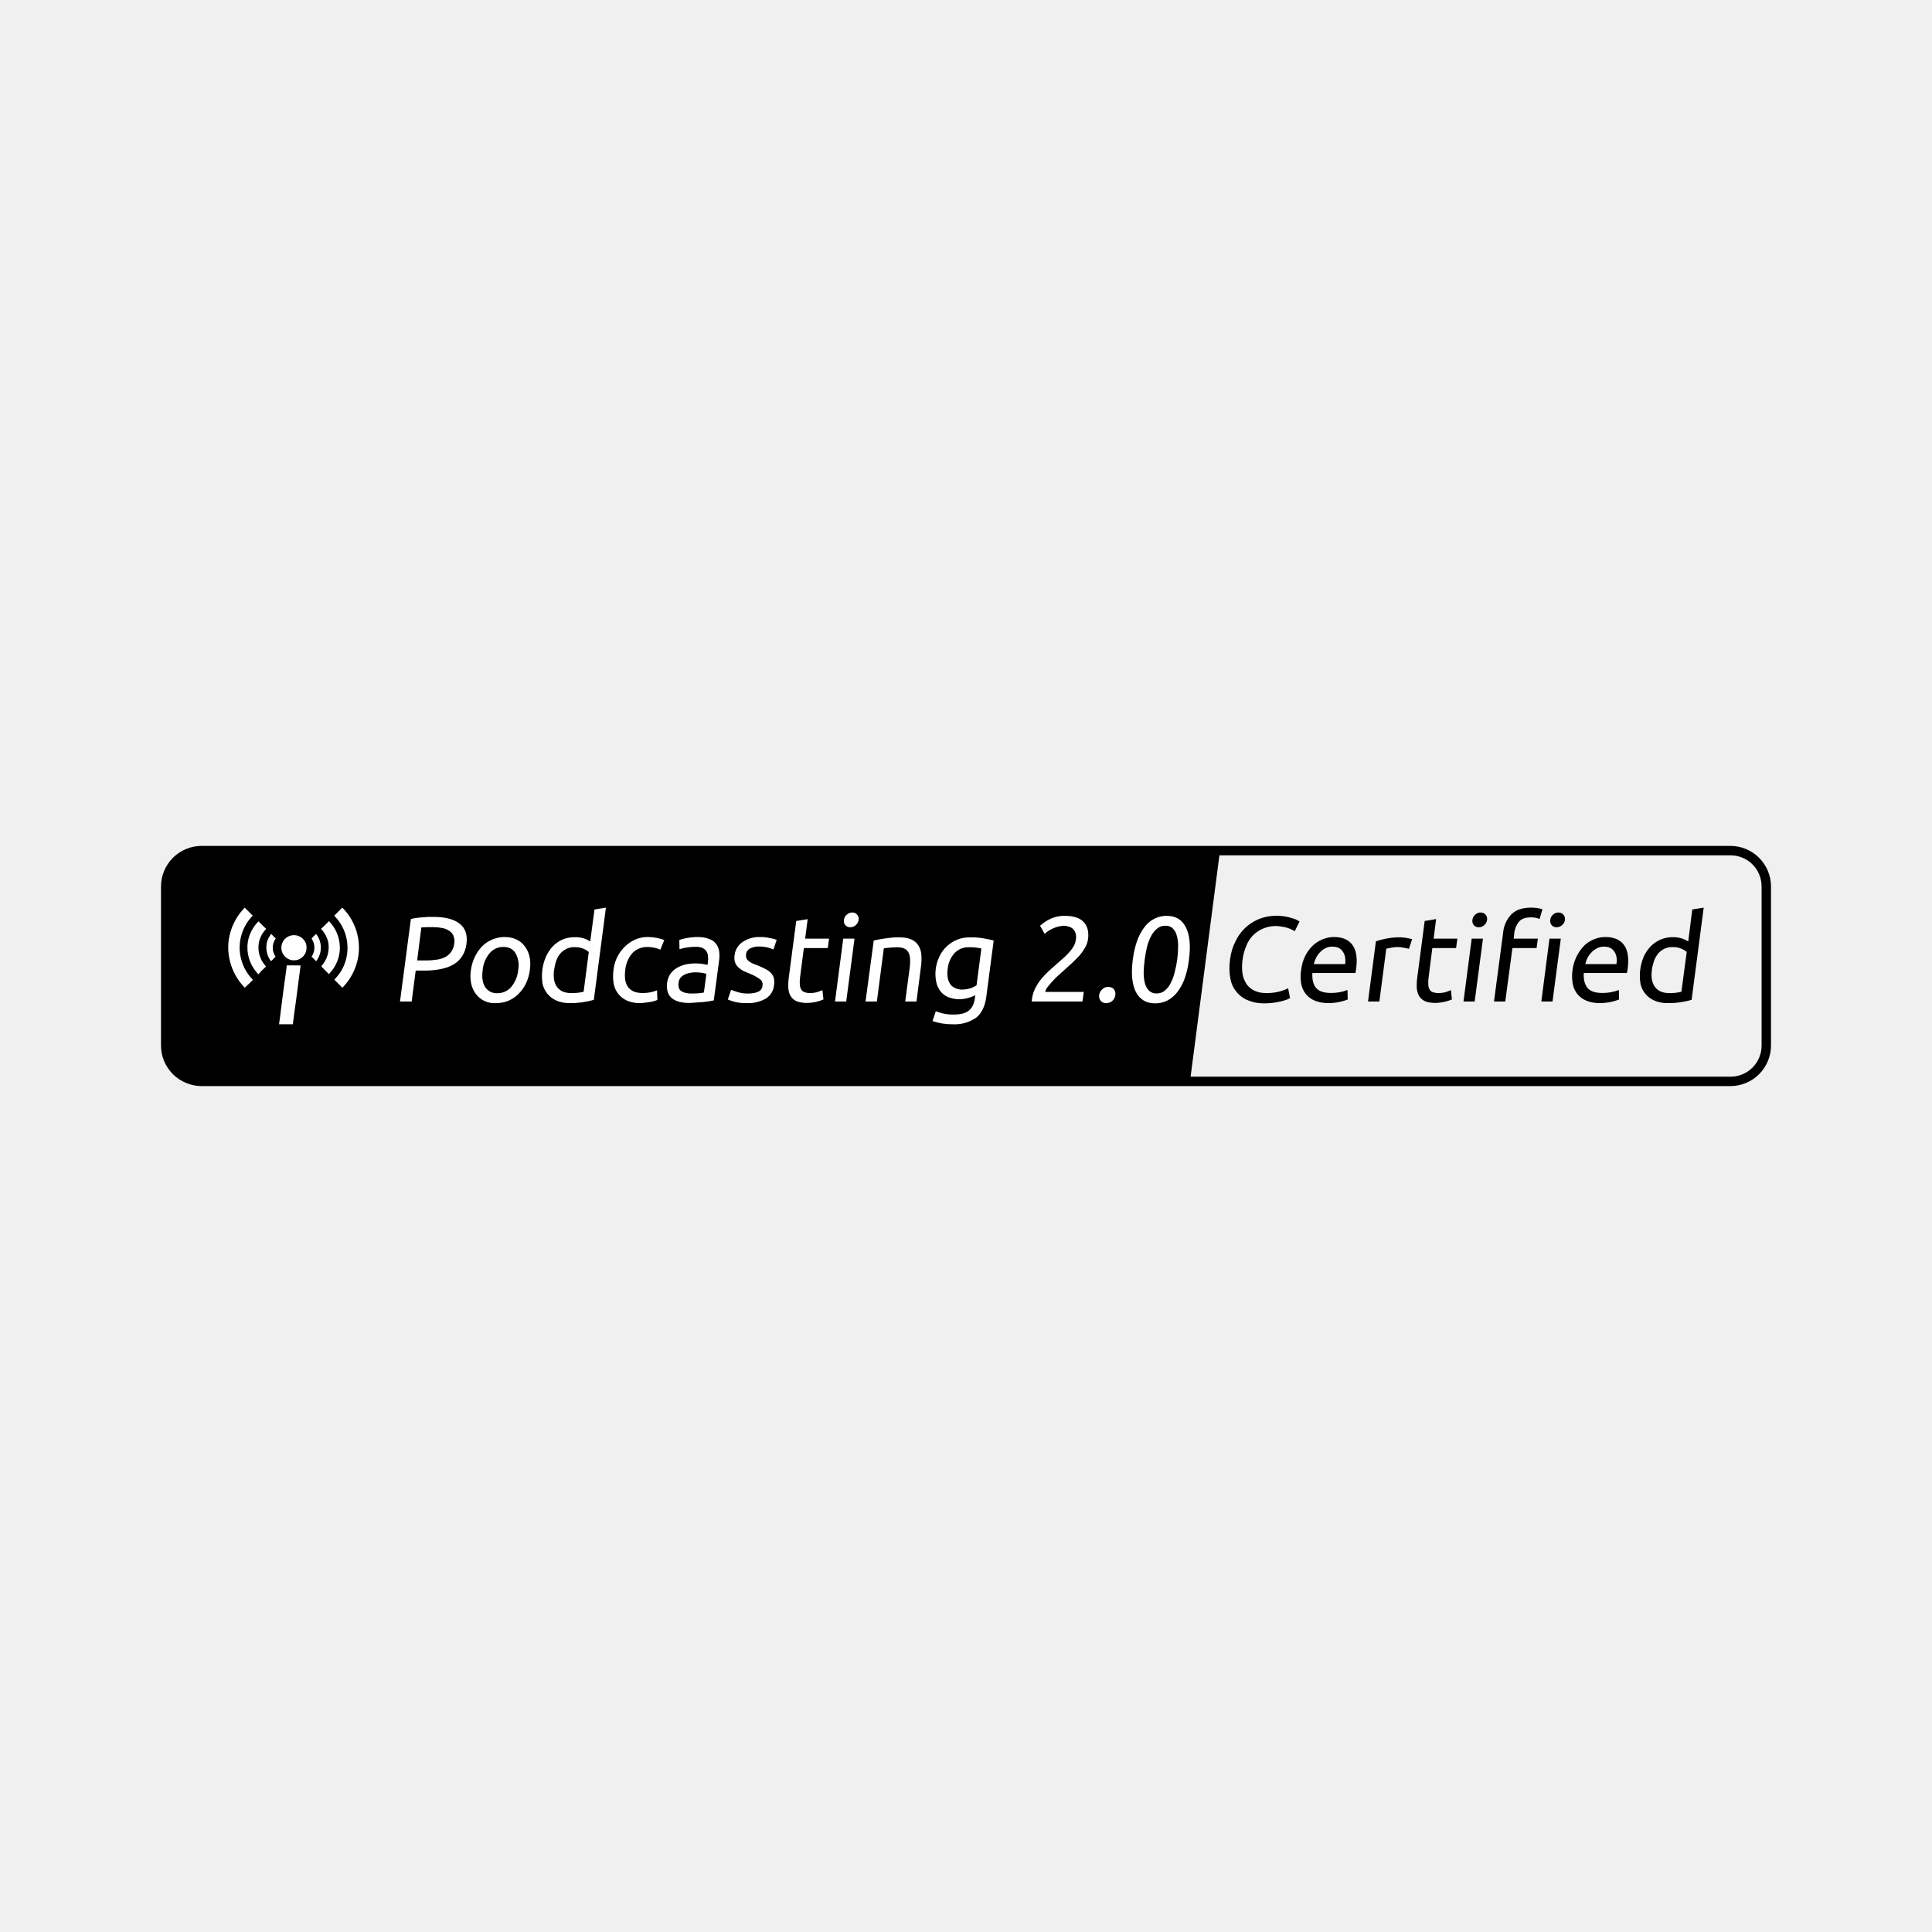
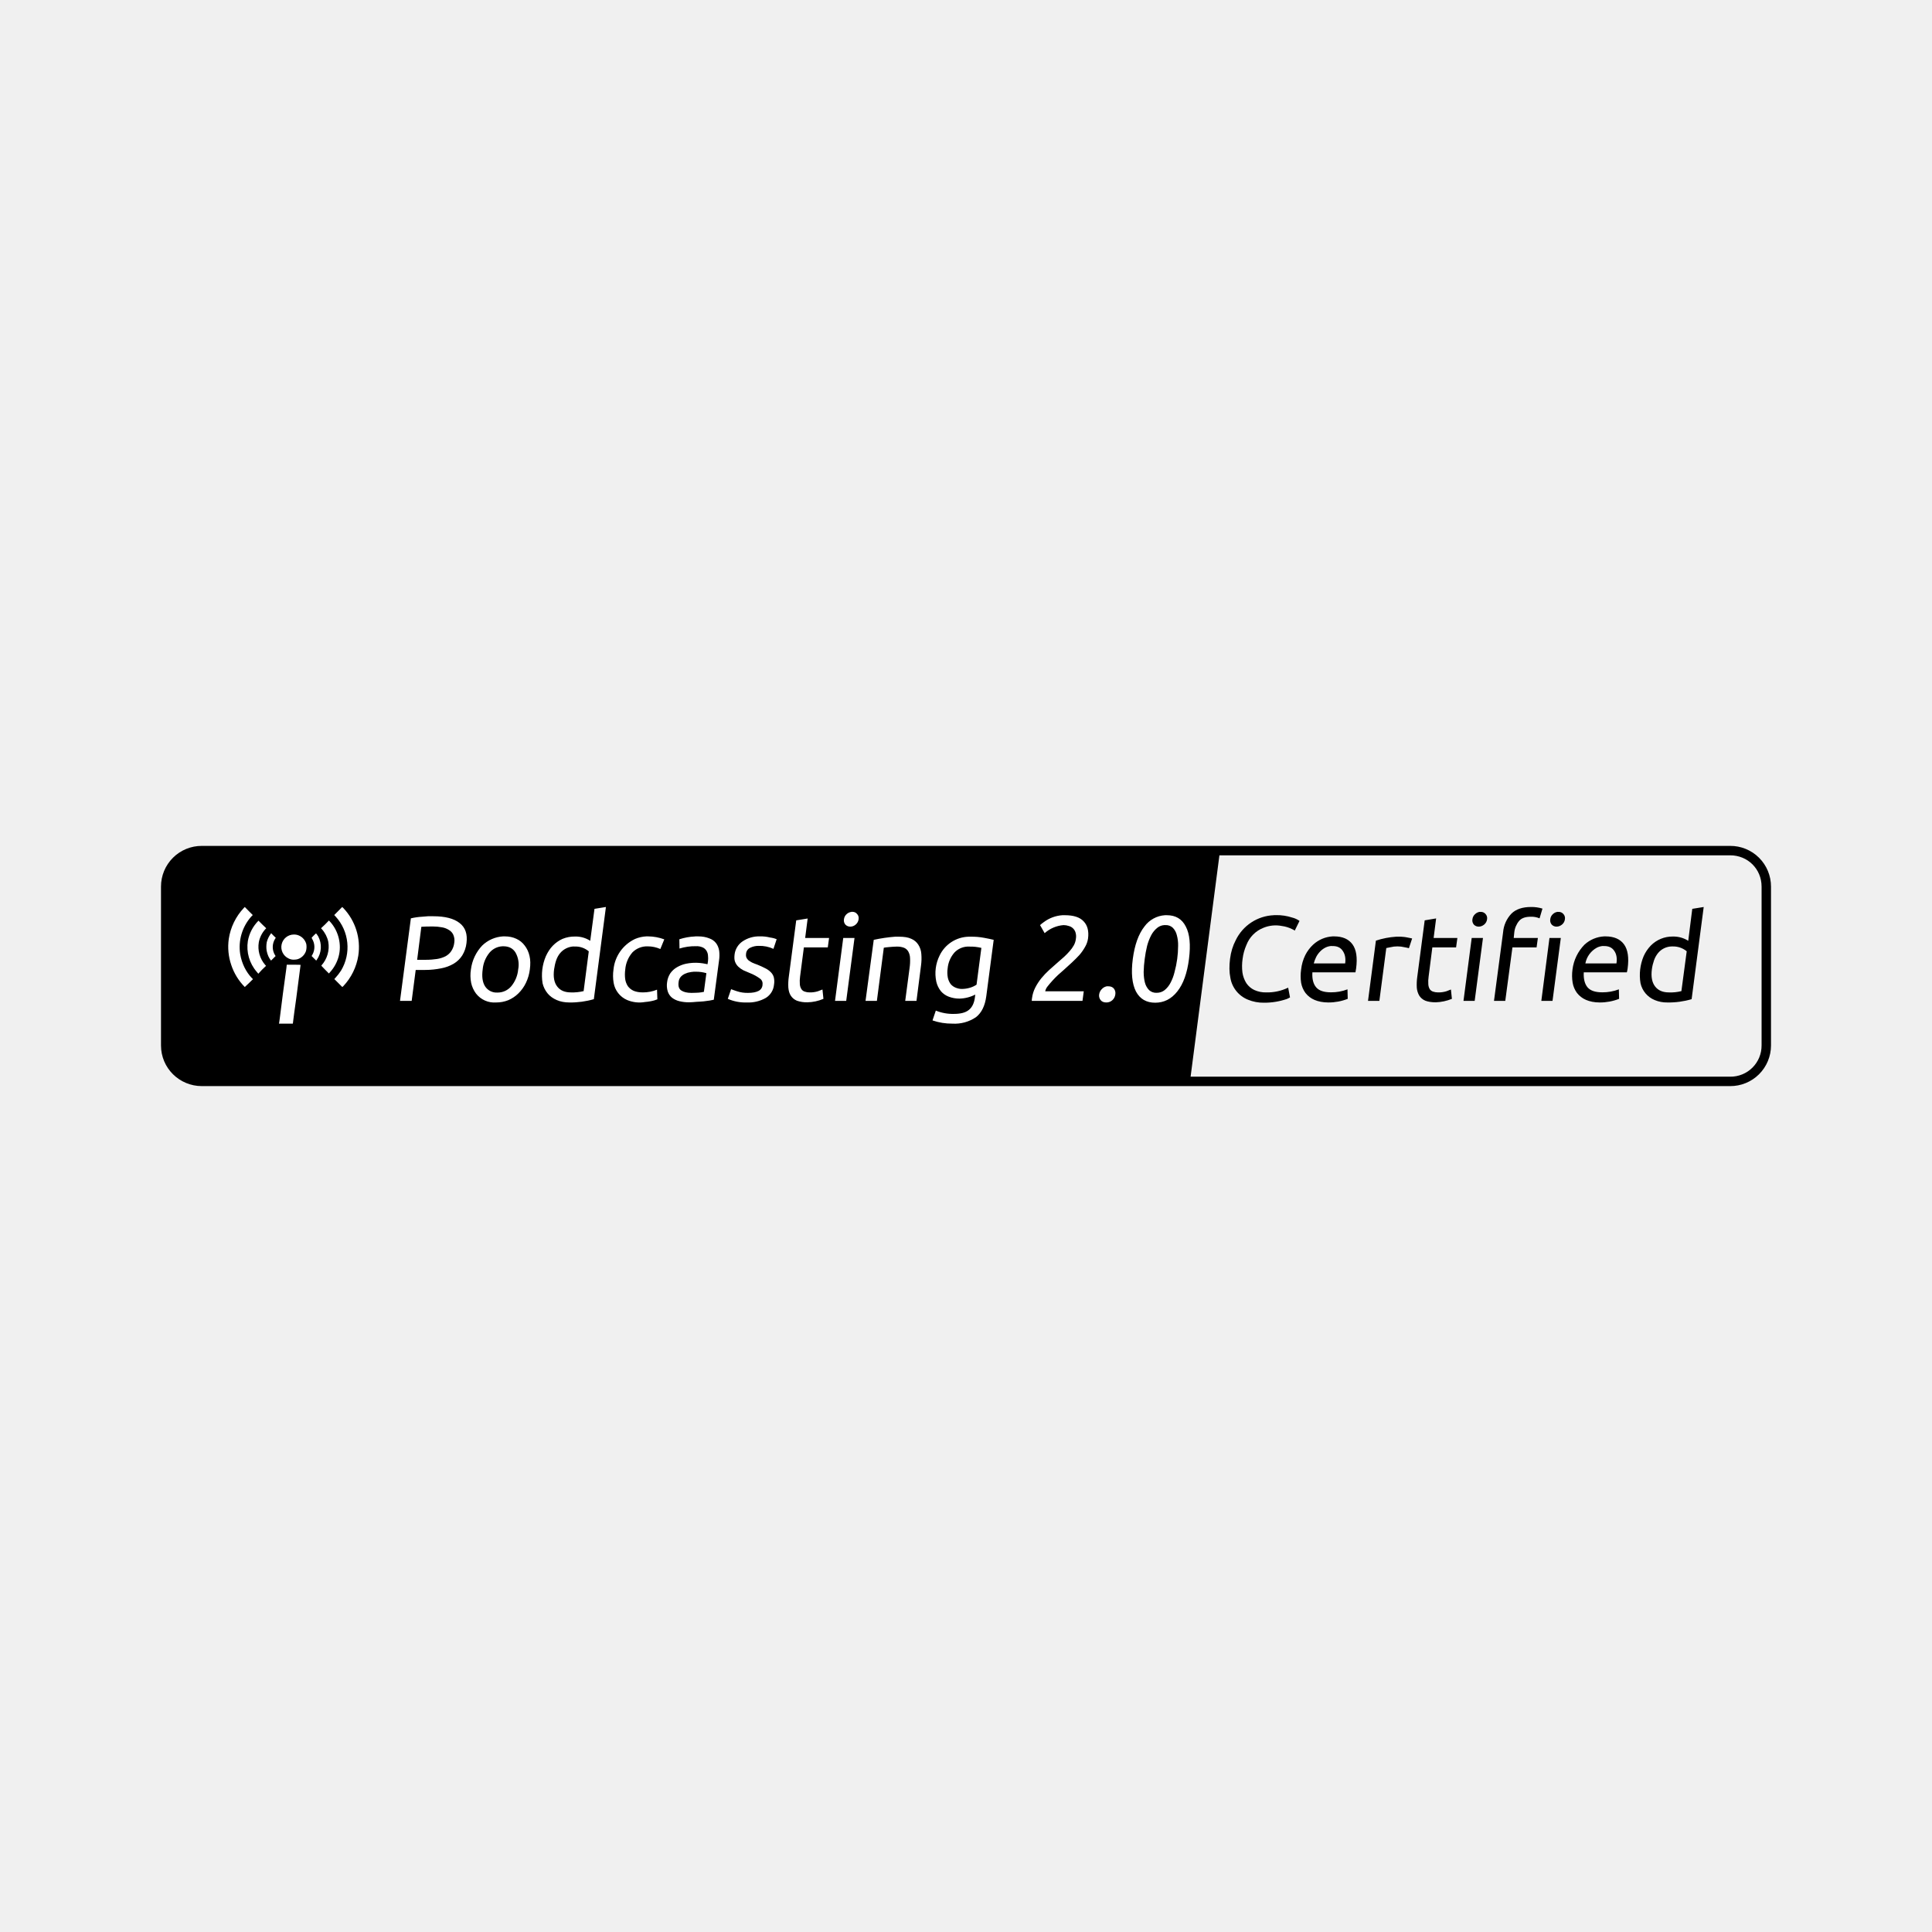
<svg xmlns="http://www.w3.org/2000/svg" viewBox="0 0 24 24">
-   <path d="M2.508 10.508a.505.505 0 0 0-.508.506v1.973c0 .28.227.505.508.505h18.984a.505.505 0 0 0 .508-.505v-1.973a.505.505 0 0 0-.508-.506H2.508zm12.64.117h6.345c.218 0 .39.17.39.389v1.973a.386.386 0 0 1-.39.388H14.79z" />
-   <path d="m3.041 11.275.049.05.05.05-.017.017a.57.57 0 0 0-.139.47c.02.116.072.22.145.296l.014.013-.051.05-.051.048a.701.701 0 0 1-.168-.273.7.7 0 0 1-.031-.325.716.716 0 0 1 .187-.384zm1.21 0 .015.014a.704.704 0 0 1 .185.59.715.715 0 0 1-.187.38l-.012.01-.049-.049-.05-.05.013-.014a.675.675 0 0 0 .07-.09.565.565 0 0 0-.068-.674l-.016-.017zm3.276 0-.15 1.145a1.03 1.03 0 0 1-.303.041c-.06 0-.112-.01-.158-.03s-.084-.047-.113-.082a.309.309 0 0 1-.063-.127.61.61 0 0 1 .041-.336c.023-.05.051-.094.086-.13s.076-.065.121-.085a.387.387 0 0 1 .155-.029.33.33 0 0 1 .189.053l.053-.397zm3.051.06h.01c.025 0 .044.009.058.026.016.016.024.038.02.066s-.017.05-.037.067a.102.102 0 0 1-.066.025.082.082 0 0 1-.061-.025.08.08 0 0 1-.018-.067.101.101 0 0 1 .036-.066.104.104 0 0 1 .058-.025zm2.621.042h.028c.109 0 .187.025.234.076.048.05.067.12.055.213a.287.287 0 0 1-.037.105.607.607 0 0 1-.07.1c-.03.032-.06.063-.095.095l-.101.092-.068.06a1.317 1.317 0 0 0-.133.145.14.14 0 0 0-.028.059h.479l-.016.119h-.63l.001-.018.002-.015a.403.403 0 0 1 .04-.131.671.671 0 0 1 .076-.117.985.985 0 0 1 .097-.102l.106-.094.08-.07a.863.863 0 0 0 .068-.07.396.396 0 0 0 .053-.074.215.215 0 0 0 .025-.08.169.169 0 0 0-.004-.077.118.118 0 0 0-.084-.082.201.201 0 0 0-.066-.011.4.4 0 0 0-.234.1l-.057-.1a.393.393 0 0 1 .045-.036.434.434 0 0 1 .234-.087zm1.274 0h.021c.11 0 .188.046.236.14.05.094.062.228.04.403s-.07.31-.145.404c-.074.094-.166.14-.275.14s-.189-.046-.239-.14c-.048-.094-.062-.23-.039-.404s.071-.309.145-.403a.342.342 0 0 1 .256-.14zm-9.157.013h.067c.146 0 .255.028.326.084.072.055.1.138.086.248a.37.37 0 0 1-.053.155.322.322 0 0 1-.107.103.483.483 0 0 1-.155.057c-.06.012-.126.02-.199.02h-.117l-.05.384h-.145l.135-1.025a.81.81 0 0 1 .138-.02l.074-.006zm4.717.028-.031.242h.297l-.016.117h-.297l-.047.361a.435.435 0 0 0-.003.098c.002.025.01.045.02.06s.023.024.04.03a.18.18 0 0 0 .06.01.33.33 0 0 0 .104-.014l.057-.022.012.116a.529.529 0 0 1-.2.043.369.369 0 0 1-.13-.02c-.033-.014-.057-.035-.075-.062s-.027-.06-.031-.1a.687.687 0 0 1 .006-.137l.092-.699zm-5.947.025.02.021c.1.114.14.278.101.424a.473.473 0 0 1-.11.2l-.011.013-.049-.049c-.047-.049-.048-.048-.043-.052a.35.35 0 0 0 .084-.293.344.344 0 0 0-.08-.157l-.01-.011.05-.047zm-.875.002.002.002.049.049.045.043-.014.015a.336.336 0 0 0-.078.159.343.343 0 0 0 .078.28l.012.013-.05.048-.046.05-.02-.024a.473.473 0 0 1-.11-.383.477.477 0 0 1 .132-.252zm11.252.055a.153.153 0 0 0-.086.033.293.293 0 0 0-.076.092.64.64 0 0 0-.051.132 1.459 1.459 0 0 0-.03.163 1.409 1.409 0 0 0-.013.162c0 .05.006.096.016.134.01.038.03.07.052.092a.128.128 0 0 0 .092.033c.038 0 .07-.01.1-.033a.285.285 0 0 0 .074-.092.56.56 0 0 0 .05-.134 1.253 1.253 0 0 0 .044-.325.452.452 0 0 0-.016-.132.194.194 0 0 0-.05-.092.123.123 0 0 0-.092-.033h-.014zm-9.084.017c-.062 0-.111.001-.145.004l-.052.41h.109c.05 0 .096-.004.137-.01a.363.363 0 0 0 .105-.033.2.2 0 0 0 .072-.064.234.234 0 0 0 .038-.104.175.175 0 0 0-.012-.1.13.13 0 0 0-.055-.06.228.228 0 0 0-.088-.033.628.628 0 0 0-.11-.01zm-2.01.084.027.028.03.029-.006.008a.194.194 0 0 0-.002.21l.006.008-.028.028-.029.029a.27.27 0 0 1-.033-.053.326.326 0 0 1-.022-.072.328.328 0 0 1 .002-.105.304.304 0 0 1 .05-.104zm.557.002c.002 0 .019.023.027.037a.278.278 0 0 1-.017.29c-.005.005-.007.011-.008.011l-.03-.03-.027-.027.01-.017a.196.196 0 0 0-.004-.197.034.034 0 0 1-.006-.012c0-.003.052-.055.055-.055zm-.274.014a.16.16 0 0 1 .037.004.16.16 0 0 1 .116.115.2.2 0 0 1-.004.086.161.161 0 0 1-.102.101.151.151 0 0 1-.043.006.13.13 0 0 1-.072-.015.156.156 0 0 1 .068-.297zm2.598.023h.02c.053 0 .102.01.144.03a.263.263 0 0 1 .104.084c.028.036.049.08.06.13.012.05.012.105.004.166a.536.536 0 0 1-.049.168.46.46 0 0 1-.094.131.402.402 0 0 1-.126.084.399.399 0 0 1-.15.028.288.288 0 0 1-.25-.111.342.342 0 0 1-.06-.132.475.475 0 0 1-.003-.168.528.528 0 0 1 .14-.296.406.406 0 0 1 .26-.114zm1.78 0h.02a.597.597 0 0 1 .202.037l-.049.12a.384.384 0 0 0-.156-.033.254.254 0 0 0-.19.074.37.37 0 0 0-.09.214.452.452 0 0 0-.001.116.22.22 0 0 0 .033.09.179.179 0 0 0 .072.058c.03.013.07.02.115.02a.46.46 0 0 0 .176-.034l.004.12-.037.013c-.016.004-.033.009-.053.012a.582.582 0 0 1-.062.008.397.397 0 0 1-.225-.025.285.285 0 0 1-.166-.212.528.528 0 0 1-.002-.166.471.471 0 0 1 .268-.38.411.411 0 0 1 .14-.032zm.605 0h.037c.055 0 .1.009.137.024a.18.18 0 0 1 .086.06c.02.026.033.059.039.096a.434.434 0 0 1-.002.12l-.065.487-.05.01-.075.01c-.027.003-.057.004-.09.006a.991.991 0 0 1-.093.006.483.483 0 0 1-.12-.014.248.248 0 0 1-.091-.043.168.168 0 0 1-.053-.078.255.255 0 0 1-.008-.115.255.255 0 0 1 .041-.112.26.26 0 0 1 .082-.074.382.382 0 0 1 .111-.043.59.59 0 0 1 .17-.01.634.634 0 0 1 .078.012l.02.004.006-.039a.304.304 0 0 0 0-.068.124.124 0 0 0-.018-.059.108.108 0 0 0-.048-.043.187.187 0 0 0-.086-.015.652.652 0 0 0-.202.029l-.002-.115a.72.72 0 0 1 .195-.035zm.806 0a.462.462 0 0 1 .125.014.413.413 0 0 1 .05.01l.032.011-.04.12a.407.407 0 0 0-.182-.037.227.227 0 0 0-.106.023.089.089 0 0 0-.052.072.101.101 0 0 0 .002.045.108.108 0 0 0 .025.037.32.32 0 0 0 .047.03c.019.009.041.017.068.027.035.014.067.029.094.043a.24.24 0 0 1 .068.047.141.141 0 0 1 .04.064.225.225 0 0 1 .003.094.216.216 0 0 1-.101.164.436.436 0 0 1-.237.057.543.543 0 0 1-.236-.045l.041-.12c.015.007.04.014.074.026a.41.41 0 0 0 .137.02c.057 0 .1-.009.129-.024a.089.089 0 0 0 .05-.072c.005-.034-.004-.06-.029-.08a.544.544 0 0 0-.125-.069l-.082-.035c-.025-.013-.046-.028-.064-.045s-.032-.038-.041-.062-.01-.053-.006-.088a.23.23 0 0 1 .098-.164.366.366 0 0 1 .218-.063zm1.678.004h.05c.063 0 .113.008.151.026a.19.19 0 0 1 .088.074.24.24 0 0 1 .037.113.654.654 0 0 1-.004.147l-.056.437h-.14l.054-.408a.62.62 0 0 0 .006-.123.176.176 0 0 0-.022-.082.107.107 0 0 0-.054-.047.242.242 0 0 0-.092-.014l-.045.002-.049.004a.433.433 0 0 0-.04.004l-.024.004-.086.66h-.141l.102-.758a1.931 1.931 0 0 1 .265-.039zm.914 0h.024a.83.83 0 0 1 .168.014c.048.009.087.017.119.025l-.092.7c-.016.12-.058.205-.127.26a.472.472 0 0 1-.295.081.739.739 0 0 1-.246-.04l.041-.122a.56.56 0 0 0 .225.041c.083 0 .145-.016.185-.049.042-.033.067-.086.076-.158l.004-.033a.45.45 0 0 1-.197.05.37.37 0 0 1-.13-.023.24.24 0 0 1-.099-.068.296.296 0 0 1-.058-.12.497.497 0 0 1 .041-.324.412.412 0 0 1 .361-.234zm-1.558.016h.14l-.103.781h-.139zm-4.233.103a.224.224 0 0 0-.16.078.379.379 0 0 0-.086.21c-.012.088-.003.158.03.21a.17.17 0 0 0 .152.077.222.222 0 0 0 .172-.077.382.382 0 0 0 .087-.21.306.306 0 0 0-.033-.21c-.032-.052-.082-.078-.15-.078h-.012zm.887.002a.233.233 0 0 0-.17.082c-.021.025-.038.055-.05.09s-.02.073-.026.113c-.012.092 0 .163.039.213.038.05.095.073.17.073a.591.591 0 0 0 .158-.016l.064-.494a.252.252 0 0 0-.17-.06H7.13zm4.885.002a.238.238 0 0 0-.157.073.345.345 0 0 0-.085.197.343.343 0 0 0 .002.115.21.21 0 0 0 .035.08.158.158 0 0 0 .062.045c.025.01.05.016.076.016a.359.359 0 0 0 .106-.016.306.306 0 0 0 .078-.037l.06-.457a.567.567 0 0 0-.15-.016h-.027zm-8.452.225h.086c.048 0 .086.001.086.002l-.01.076-.044.34-.024.172-.013.101-.004.033-.002.008h-.172l.002-.006.008-.056.04-.315.042-.308zm5.051.088c-.011 0-.023.002-.035.004a.231.231 0 0 0-.068.02.154.154 0 0 0-.053.038.112.112 0 0 0-.027.065c-.007.05.003.085.033.105.03.02.072.03.127.03.033 0 .063-.002.088-.003a.458.458 0 0 0 .066-.01l.031-.232a.448.448 0 0 0-.129-.018h-.033zm5.145.18h.01c.03 0 .055.01.07.03s.021.044.017.07a.115.115 0 0 1-.035.071.108.108 0 0 1-.078.03c-.03 0-.055-.01-.07-.03a.09.09 0 0 1-.018-.07.117.117 0 0 1 .037-.07.107.107 0 0 1 .067-.032z" fill="#fff" />
-   <path d="M19.018 11.275c-.105 0-.186.027-.242.082a.38.38 0 0 0-.104.232l-.113.852h.14l.089-.664h.3l.016-.117h-.3l.007-.069a.264.264 0 0 1 .059-.142c.03-.036.079-.053.144-.053a.257.257 0 0 1 .111.02l.036-.121a.457.457 0 0 0-.143-.02zm2.147 0-.143.023-.05.397a.341.341 0 0 0-.191-.053.377.377 0 0 0-.275.113.46.46 0 0 0-.088.131.609.609 0 0 0-.039.336.295.295 0 0 0 .176.209.39.39 0 0 0 .158.03 1.004 1.004 0 0 0 .301-.041l.15-1.145zm-2.78.06a.104.104 0 0 0-.058.026.1.1 0 0 0-.036.066.08.08 0 0 0 .018.067.082.082 0 0 0 .06.025c.026 0 .048-.01.067-.025a.1.1 0 0 0 .037-.067.076.076 0 0 0-.02-.066.073.073 0 0 0-.058-.025h-.01zm.967 0a.104.104 0 0 0-.059.026.1.1 0 0 0-.035.066.08.08 0 0 0 .018.067.082.082 0 0 0 .06.025c.025 0 .048-.01.067-.025a.1.1 0 0 0 .037-.067.076.076 0 0 0-.02-.066.073.073 0 0 0-.058-.025h-.01zm-3.527.042a.55.55 0 0 0-.475.312c-.035.067-.059.143-.07.23s-.01.167.004.235a.356.356 0 0 0 .22.273.498.498 0 0 0 .196.037.86.86 0 0 0 .285-.046.304.304 0 0 0 .04-.02l-.023-.121a.595.595 0 0 1-.273.059.336.336 0 0 1-.148-.03.248.248 0 0 1-.098-.084.341.341 0 0 1-.049-.133.628.628 0 0 1 .002-.17.616.616 0 0 1 .047-.171.373.373 0 0 1 .213-.215.399.399 0 0 1 .228-.022.397.397 0 0 1 .123.037.209.209 0 0 1 .037.02l.059-.12a.266.266 0 0 0-.092-.042.615.615 0 0 0-.2-.03h-.026zm2.015.04-.142.024-.092.7a.686.686 0 0 0-.006.136.231.231 0 0 0 .031.1.165.165 0 0 0 .075.062c.033.013.077.02.13.02a.576.576 0 0 0 .2-.043l-.012-.116-.057.022a.328.328 0 0 1-.103.014.192.192 0 0 1-.063-.01.082.082 0 0 1-.04-.03.136.136 0 0 1-.018-.06.438.438 0 0 1 .004-.098l.046-.361h.295l.016-.117h-.295l.031-.242zm-1.285.223a.391.391 0 0 0-.242.102.463.463 0 0 0-.098.13.534.534 0 0 0-.052.18.555.555 0 0 0 0 .164.3.3 0 0 0 .054.127.284.284 0 0 0 .112.086c.047.02.105.032.173.032a.652.652 0 0 0 .24-.045l-.003-.118a.558.558 0 0 1-.205.037c-.088 0-.148-.02-.184-.062-.036-.042-.052-.104-.047-.186h.535l.004-.025.004-.023c.018-.135.003-.234-.045-.3-.047-.065-.123-.099-.228-.099h-.018zm3.373 0a.391.391 0 0 0-.244.102.534.534 0 0 0-.15.31.552.552 0 0 0 .002.164.3.3 0 0 0 .054.127.284.284 0 0 0 .112.086c.047.02.103.032.171.032a.652.652 0 0 0 .24-.045l-.003-.118a.558.558 0 0 1-.205.037c-.088 0-.148-.02-.184-.062-.035-.042-.051-.104-.047-.186h.535c.002-.008.005-.016.006-.025l.004-.023c.018-.135.003-.234-.045-.3-.047-.065-.125-.099-.23-.099h-.016zm-2.584.004a1 1 0 0 0-.252.049l-.098.748h.141l.086-.656.05-.01a.371.371 0 0 1 .177 0c.025.005.044.008.054.012l.04-.121a.171.171 0 0 0-.028-.006.33.33 0 0 0-.04-.008.348.348 0 0 0-.046-.006c-.015-.002-.027-.002-.039-.002h-.045zm.938.016-.102.781h.139l.103-.781h-.14zm.966 0-.101.781h.139l.103-.781h-.14zm-2.705.1h.012c.057 0 .098.019.125.06.028.04.039.093.03.156h-.39a.414.414 0 0 1 .03-.08.276.276 0 0 1 .049-.068.238.238 0 0 1 .068-.05.195.195 0 0 1 .076-.019zm3.373 0h.012c.057 0 .098.019.125.06.028.04.037.093.027.156h-.386a.283.283 0 0 1 .145-.197.205.205 0 0 1 .077-.02zm.852.005h.014a.262.262 0 0 1 .171.06l-.066.495a.539.539 0 0 1-.156.016c-.075 0-.132-.024-.17-.073-.039-.05-.053-.121-.041-.213.005-.04.015-.078.027-.113s.03-.065.05-.09a.225.225 0 0 1 .17-.082z" />
+   <path d="M2.508 10.508a.505.505 0 0 0-.508.506v1.973c0 .28.227.505.508.505h18.984a.505.505 0 0 0 .508-.505v-1.973a.505.505 0 0 0-.508-.506zm12.64.117h6.345c.218 0 .39.17.39.389v1.973a.386.386 0 0 1-.39.388H14.79z" />
+   <path d="m3.041 11.267.049.05.05.05-.017.017a.57.57 0 0 0-.139.47c.02.116.072.22.145.296l.014.013-.051.05-.051.048a.701.701 0 0 1-.168-.273.7.7 0 0 1-.031-.325.716.716 0 0 1 .187-.384zm1.21 0 .015.014a.704.704 0 0 1 .185.59.715.715 0 0 1-.187.38l-.012.01-.099-.099.013-.014a.675.675 0 0 0 .07-.09.565.565 0 0 0-.068-.674l-.016-.017zm3.276 0-.15 1.145a1.03 1.03 0 0 1-.303.041c-.06 0-.112-.01-.158-.03s-.084-.047-.113-.082a.309.309 0 0 1-.063-.127.61.61 0 0 1 .041-.336c.023-.05.051-.094.086-.13s.076-.065.121-.085a.387.387 0 0 1 .155-.029.33.33 0 0 1 .189.053l.053-.397zm3.051.06h.01c.025 0 .044.009.058.026.016.016.024.038.02.066s-.017.05-.037.067a.102.102 0 0 1-.066.025.082.082 0 0 1-.061-.025.08.08 0 0 1-.018-.067.101.101 0 0 1 .036-.066.104.104 0 0 1 .058-.025zm2.621.042h.028c.109 0 .187.025.234.076.048.05.067.12.055.213a.287.287 0 0 1-.037.105.607.607 0 0 1-.07.1c-.03.032-.06.063-.095.095l-.101.092-.068.06a1.317 1.317 0 0 0-.133.145.14.14 0 0 0-.028.059h.479l-.016.119h-.63l.001-.018.002-.015a.403.403 0 0 1 .04-.131.671.671 0 0 1 .076-.117.985.985 0 0 1 .097-.102l.106-.094.08-.07a.863.863 0 0 0 .068-.07.396.396 0 0 0 .053-.074.215.215 0 0 0 .025-.08.169.169 0 0 0-.004-.077.118.118 0 0 0-.084-.082.201.201 0 0 0-.066-.011.4.4 0 0 0-.234.1l-.057-.1a.393.393 0 0 1 .045-.036.434.434 0 0 1 .234-.087zm1.274 0h.021c.11 0 .188.046.236.14.05.094.062.228.04.403s-.07.31-.145.404c-.074.094-.166.14-.275.14s-.189-.046-.239-.14c-.048-.094-.062-.23-.039-.404s.071-.309.145-.403a.342.342 0 0 1 .256-.14zm-9.157.013h.067c.146 0 .255.028.326.084.072.055.1.138.086.248a.37.37 0 0 1-.053.155.322.322 0 0 1-.107.103.483.483 0 0 1-.155.057c-.06.012-.126.02-.199.02h-.117l-.05.384h-.145l.135-1.025a.81.81 0 0 1 .138-.02zm4.717.028-.031.242h.297l-.016.117h-.297l-.047.361a.435.435 0 0 0-.003.098c.002.025.01.045.02.06s.023.024.04.03a.18.18 0 0 0 .06.01.33.33 0 0 0 .104-.014l.057-.022.012.116a.529.529 0 0 1-.2.043.369.369 0 0 1-.13-.02c-.033-.014-.057-.035-.075-.062s-.027-.06-.031-.1a.687.687 0 0 1 .006-.137l.092-.699zm-5.947.025.02.021c.1.114.14.278.101.424a.473.473 0 0 1-.11.2l-.011.013-.049-.049c-.047-.049-.048-.048-.043-.052a.35.35 0 0 0 .084-.293.344.344 0 0 0-.08-.157l-.01-.011.05-.047zm-.875.002.051.051.045.043-.014.015a.336.336 0 0 0-.078.159.343.343 0 0 0 .078.28l.012.013-.05.048-.046.05-.02-.024a.473.473 0 0 1-.11-.383.477.477 0 0 1 .132-.252zm11.252.055a.153.153 0 0 0-.086.033.293.293 0 0 0-.076.092.64.64 0 0 0-.051.132 1.459 1.459 0 0 0-.03.163 1.409 1.409 0 0 0-.013.162c0 .05.006.096.016.134s.03.07.052.092a.128.128 0 0 0 .092.033c.038 0 .07-.01.1-.033a.285.285 0 0 0 .074-.092.56.56 0 0 0 .05-.134 1.253 1.253 0 0 0 .044-.325.452.452 0 0 0-.016-.132.194.194 0 0 0-.05-.092.123.123 0 0 0-.092-.033zm-9.084.017c-.062 0-.111.001-.145.004l-.052.41h.109c.05 0 .096-.004.137-.01a.363.363 0 0 0 .105-.033.2.2 0 0 0 .072-.064.234.234 0 0 0 .038-.104.175.175 0 0 0-.012-.1.13.13 0 0 0-.055-.06.228.228 0 0 0-.088-.033.628.628 0 0 0-.11-.01zm-2.01.084.027.028.03.029-.006.008a.194.194 0 0 0-.002.21l.006.008-.057.057a.27.27 0 0 1-.033-.053.326.326 0 0 1-.022-.072.328.328 0 0 1 .002-.105.304.304 0 0 1 .05-.104zm.557.002c.002 0 .019.023.027.037a.278.278 0 0 1-.017.29c-.005.005-.007.011-.008.011l-.057-.057.01-.017a.196.196 0 0 0-.004-.197.034.034 0 0 1-.006-.012c0-.003.052-.055.055-.055zm-.274.014a.16.16 0 0 1 .037.004.16.16 0 0 1 .116.115.2.2 0 0 1-.004.086.161.161 0 0 1-.102.101.151.151 0 0 1-.043.006.13.13 0 0 1-.072-.015.156.156 0 0 1 .068-.297zm2.598.023h.02c.053 0 .102.01.144.03a.263.263 0 0 1 .104.084c.028.036.049.08.06.13.012.05.012.105.004.166a.536.536 0 0 1-.049.168.46.46 0 0 1-.094.131.402.402 0 0 1-.126.084.399.399 0 0 1-.15.028.288.288 0 0 1-.25-.111.342.342 0 0 1-.06-.132.475.475 0 0 1-.003-.168.528.528 0 0 1 .14-.296.406.406 0 0 1 .26-.114zm1.78 0h.02a.597.597 0 0 1 .202.037l-.049.12a.384.384 0 0 0-.156-.033.254.254 0 0 0-.19.074.37.37 0 0 0-.09.214.452.452 0 0 0-.001.116.22.22 0 0 0 .033.09.179.179 0 0 0 .072.058c.03.013.07.02.115.02a.46.46 0 0 0 .176-.034l.004.12-.037.013c-.016.004-.033.009-.053.012a.582.582 0 0 1-.062.008.397.397 0 0 1-.225-.025.285.285 0 0 1-.166-.212.528.528 0 0 1-.002-.166.471.471 0 0 1 .268-.38.411.411 0 0 1 .14-.032zm.605 0h.037c.055 0 .1.009.137.024a.18.18 0 0 1 .086.06c.02.026.033.059.039.096a.434.434 0 0 1-.002.12l-.065.487-.05.01-.075.01c-.027.003-.057.004-.09.006a.991.991 0 0 1-.093.006.483.483 0 0 1-.12-.014.248.248 0 0 1-.091-.043.168.168 0 0 1-.053-.078.255.255 0 0 1-.008-.115.255.255 0 0 1 .041-.112.26.26 0 0 1 .082-.074.382.382 0 0 1 .111-.043.59.59 0 0 1 .17-.01.634.634 0 0 1 .078.012l.02.004.006-.039a.304.304 0 0 0 0-.068.124.124 0 0 0-.018-.059.108.108 0 0 0-.048-.043.187.187 0 0 0-.086-.015.652.652 0 0 0-.202.029l-.002-.115a.72.72 0 0 1 .195-.035zm.806 0a.462.462 0 0 1 .125.014.413.413 0 0 1 .05.01l.032.011-.04.12a.407.407 0 0 0-.182-.037.227.227 0 0 0-.106.023.089.089 0 0 0-.052.072.101.101 0 0 0 .002.045.108.108 0 0 0 .025.037.32.32 0 0 0 .047.03c.019.009.041.017.068.027.035.014.067.029.094.043a.24.24 0 0 1 .068.047.141.141 0 0 1 .04.064.225.225 0 0 1 .003.094.216.216 0 0 1-.101.164.436.436 0 0 1-.237.057.543.543 0 0 1-.236-.045l.041-.12c.015.007.04.014.074.026a.41.41 0 0 0 .137.02c.057 0 .1-.009.129-.024a.089.089 0 0 0 .05-.072c.005-.034-.004-.06-.029-.08a.544.544 0 0 0-.125-.069l-.082-.035c-.025-.013-.046-.028-.064-.045s-.032-.038-.041-.062-.01-.053-.006-.088a.23.23 0 0 1 .098-.164.366.366 0 0 1 .218-.063zm1.678.004h.05c.063 0 .113.008.151.026a.19.19 0 0 1 .088.074.24.24 0 0 1 .037.113.654.654 0 0 1-.004.147l-.056.437h-.14l.054-.408a.62.62 0 0 0 .006-.123.176.176 0 0 0-.022-.082.107.107 0 0 0-.054-.047.242.242 0 0 0-.092-.014l-.045.002-.049.004a.433.433 0 0 0-.04.004l-.024.004-.086.66h-.141l.102-.758a1.931 1.931 0 0 1 .265-.039zm.914 0h.024a.83.83 0 0 1 .168.014c.048.009.087.017.119.025l-.092.7c-.016.12-.058.205-.127.26a.472.472 0 0 1-.295.081.739.739 0 0 1-.246-.04l.041-.122a.56.56 0 0 0 .225.041c.083 0 .145-.016.185-.049.042-.033.067-.086.076-.158l.004-.033a.45.45 0 0 1-.197.05.37.37 0 0 1-.13-.023.24.24 0 0 1-.099-.068.296.296 0 0 1-.058-.12.497.497 0 0 1 .041-.324.412.412 0 0 1 .361-.234zm-1.558.016h.14l-.103.781h-.139zm-4.233.103a.224.224 0 0 0-.16.078.379.379 0 0 0-.086.21c-.012.088-.003.158.03.21a.17.17 0 0 0 .152.077.222.222 0 0 0 .172-.077.382.382 0 0 0 .087-.21.306.306 0 0 0-.033-.21c-.032-.052-.082-.078-.15-.078zm.887.002a.233.233 0 0 0-.17.082c-.021.025-.038.055-.05.09s-.02.073-.026.113c-.012.092 0 .163.039.213.038.05.095.073.17.073a.591.591 0 0 0 .158-.016l.064-.494a.252.252 0 0 0-.17-.06H7.13zm4.885.002a.238.238 0 0 0-.157.073.345.345 0 0 0-.085.197.343.343 0 0 0 .002.115.21.21 0 0 0 .035.08.158.158 0 0 0 .062.045c.025.01.05.016.076.016a.359.359 0 0 0 .106-.016.306.306 0 0 0 .078-.037l.06-.457a.567.567 0 0 0-.15-.016zm-8.452.225h.086c.048 0 .086.001.086.002l-.01.076-.044.34-.024.172-.013.101-.004.033-.002.008h-.172l.002-.006.008-.056.04-.315.042-.308zm5.051.088c-.011 0-.023.002-.035.004a.231.231 0 0 0-.068.02.154.154 0 0 0-.053.038.112.112 0 0 0-.027.065c-.007.05.003.085.033.105s.072.03.127.03c.033 0 .063-.002.088-.003a.458.458 0 0 0 .066-.01l.031-.232a.448.448 0 0 0-.129-.018h-.033zm5.145.18h.01c.03 0 .055.01.07.03s.021.044.017.07a.115.115 0 0 1-.035.071.108.108 0 0 1-.078.03c-.03 0-.055-.01-.07-.03a.09.09 0 0 1-.018-.07.117.117 0 0 1 .037-.07.107.107 0 0 1 .067-.032z" fill="#fff" />
+   <path d="M19.018 11.267c-.105 0-.186.027-.242.082a.38.38 0 0 0-.104.232l-.113.852h.14l.089-.664h.3l.016-.117h-.3l.007-.069a.264.264 0 0 1 .059-.142c.03-.036.079-.053.144-.053a.257.257 0 0 1 .111.02l.036-.121a.457.457 0 0 0-.143-.02zm2.147 0-.143.023-.05.397a.341.341 0 0 0-.191-.053.377.377 0 0 0-.275.113.46.46 0 0 0-.088.131.609.609 0 0 0-.039.336.295.295 0 0 0 .176.209.39.39 0 0 0 .158.03 1.004 1.004 0 0 0 .301-.041l.15-1.145zm-2.78.06a.104.104 0 0 0-.058.026.1.1 0 0 0-.036.066.08.08 0 0 0 .018.067.082.082 0 0 0 .06.025c.026 0 .048-.01.067-.025a.1.1 0 0 0 .037-.067.076.076 0 0 0-.02-.066.073.073 0 0 0-.058-.025h-.01zm.967 0a.104.104 0 0 0-.059.026.1.1 0 0 0-.035.066.08.08 0 0 0 .018.067.082.082 0 0 0 .06.025c.025 0 .048-.01.067-.025a.1.1 0 0 0 .037-.067.076.076 0 0 0-.02-.066.073.073 0 0 0-.058-.025h-.01zm-3.527.042a.55.55 0 0 0-.475.312c-.035.067-.059.143-.07.23s-.01.167.004.235a.356.356 0 0 0 .22.273.498.498 0 0 0 .196.037.86.86 0 0 0 .285-.046.304.304 0 0 0 .04-.02l-.023-.121a.595.595 0 0 1-.273.059.336.336 0 0 1-.148-.03.248.248 0 0 1-.098-.084.341.341 0 0 1-.049-.133.628.628 0 0 1 .002-.17.616.616 0 0 1 .047-.171.373.373 0 0 1 .213-.215.399.399 0 0 1 .228-.022.397.397 0 0 1 .123.037.209.209 0 0 1 .037.02l.059-.12a.266.266 0 0 0-.092-.042.615.615 0 0 0-.2-.03h-.026zm2.015.04-.142.024-.092.7a.686.686 0 0 0-.006.136.231.231 0 0 0 .031.1.165.165 0 0 0 .075.062c.033.013.077.02.13.02a.576.576 0 0 0 .2-.043l-.012-.116-.057.022a.328.328 0 0 1-.103.014.192.192 0 0 1-.063-.01.082.082 0 0 1-.04-.03.136.136 0 0 1-.018-.06.438.438 0 0 1 .004-.098l.046-.361h.295l.016-.117h-.295l.031-.242zm-1.285.223a.391.391 0 0 0-.242.102.463.463 0 0 0-.098.13.534.534 0 0 0-.052.18.555.555 0 0 0 0 .164.3.3 0 0 0 .054.127.284.284 0 0 0 .112.086c.047.02.105.032.173.032a.652.652 0 0 0 .24-.045l-.003-.118a.558.558 0 0 1-.205.037c-.088 0-.148-.02-.184-.062s-.052-.104-.047-.186h.535l.004-.025.004-.023c.018-.135.003-.234-.045-.3-.047-.065-.123-.099-.228-.099zm3.373 0a.391.391 0 0 0-.244.102.534.534 0 0 0-.15.31.552.552 0 0 0 .002.164.3.3 0 0 0 .054.127.284.284 0 0 0 .112.086c.047.02.103.032.171.032a.652.652 0 0 0 .24-.045l-.003-.118a.558.558 0 0 1-.205.037c-.088 0-.148-.02-.184-.062-.035-.042-.051-.104-.047-.186h.535c.002-.008.005-.016.006-.025l.004-.023c.018-.135.003-.234-.045-.3-.047-.065-.125-.099-.23-.099zm-2.584.004a1 1 0 0 0-.252.049l-.098.748h.141l.086-.656.05-.01a.371.371 0 0 1 .177 0c.025.005.044.008.054.012l.04-.121a.171.171 0 0 0-.028-.006.33.33 0 0 0-.04-.008.348.348 0 0 0-.046-.006c-.015-.002-.027-.002-.039-.002zm.938.016-.102.781h.139l.103-.781zm.966 0-.101.781h.139l.103-.781h-.14zm-2.705.1h.012c.057 0 .098.019.125.06.028.04.039.093.03.156h-.39a.414.414 0 0 1 .03-.08.276.276 0 0 1 .049-.068.238.238 0 0 1 .068-.05.195.195 0 0 1 .076-.019zm3.373 0h.012c.057 0 .098.019.125.06.028.04.037.093.027.156h-.386a.283.283 0 0 1 .145-.197.205.205 0 0 1 .077-.02zm.852.005h.014a.262.262 0 0 1 .171.06l-.066.495a.539.539 0 0 1-.156.016c-.075 0-.132-.024-.17-.073-.039-.05-.053-.121-.041-.213.005-.04.015-.078.027-.113s.03-.065.05-.09a.225.225 0 0 1 .17-.082z" />
</svg>
